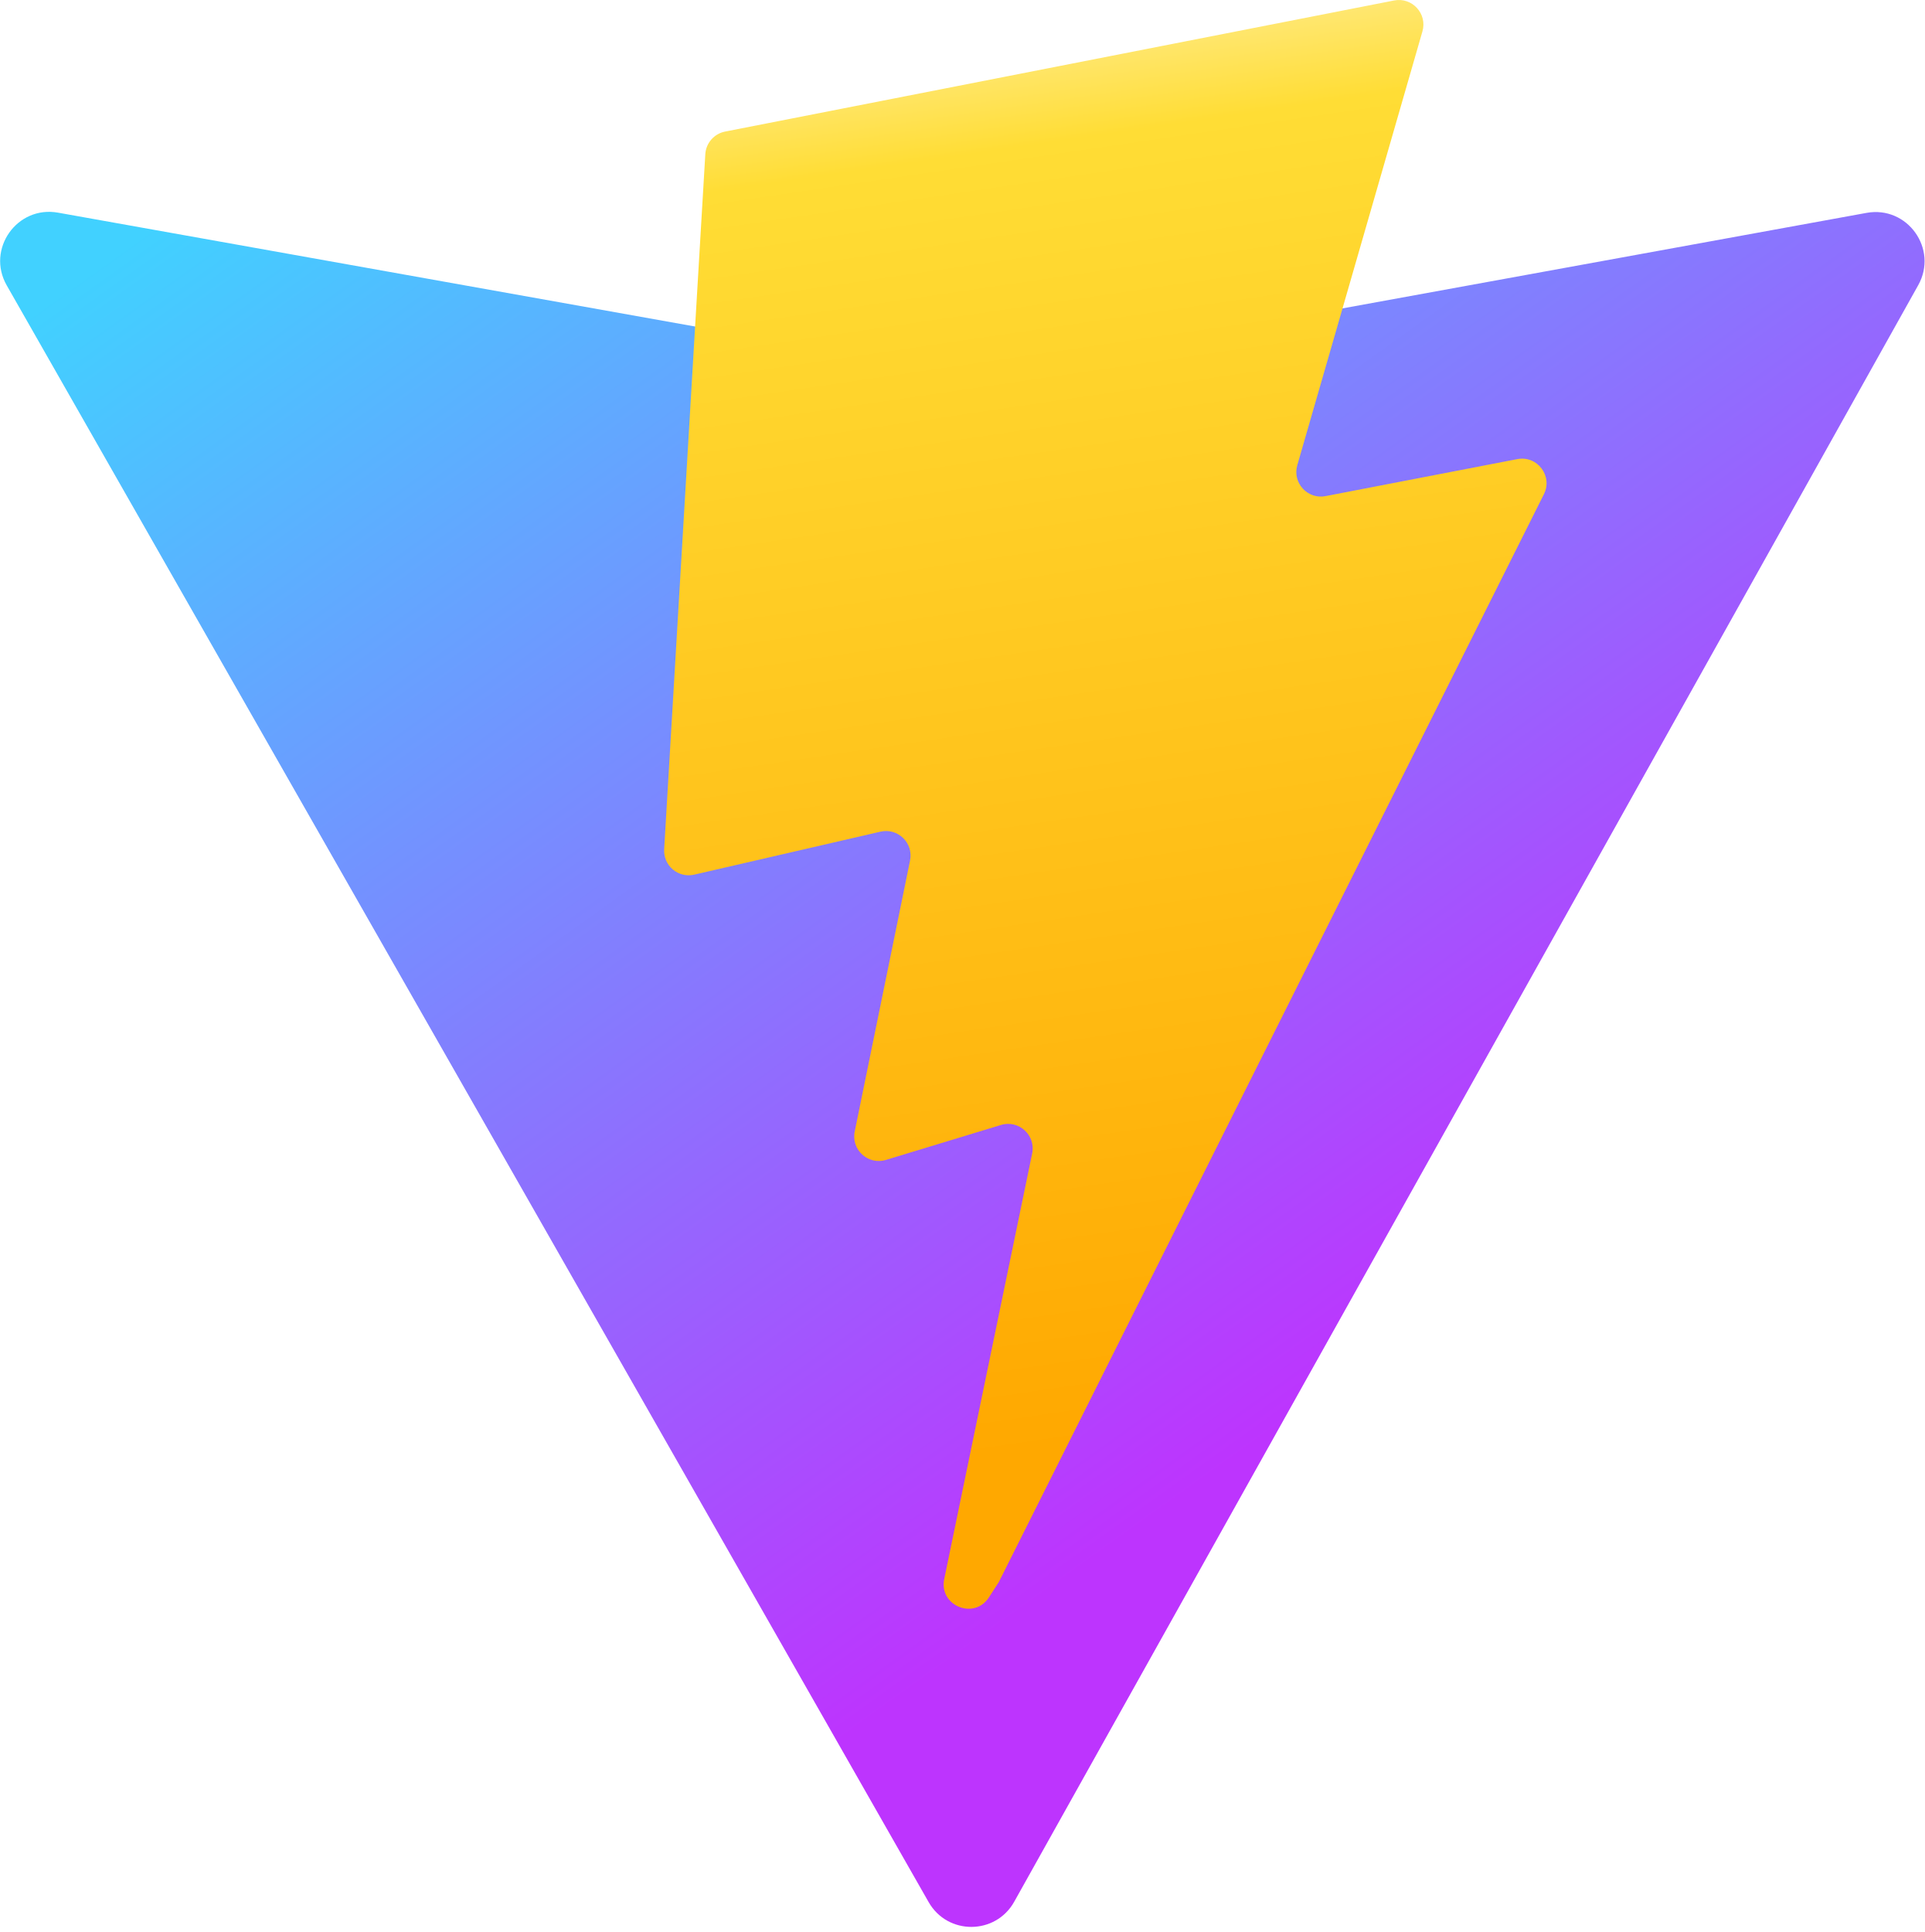
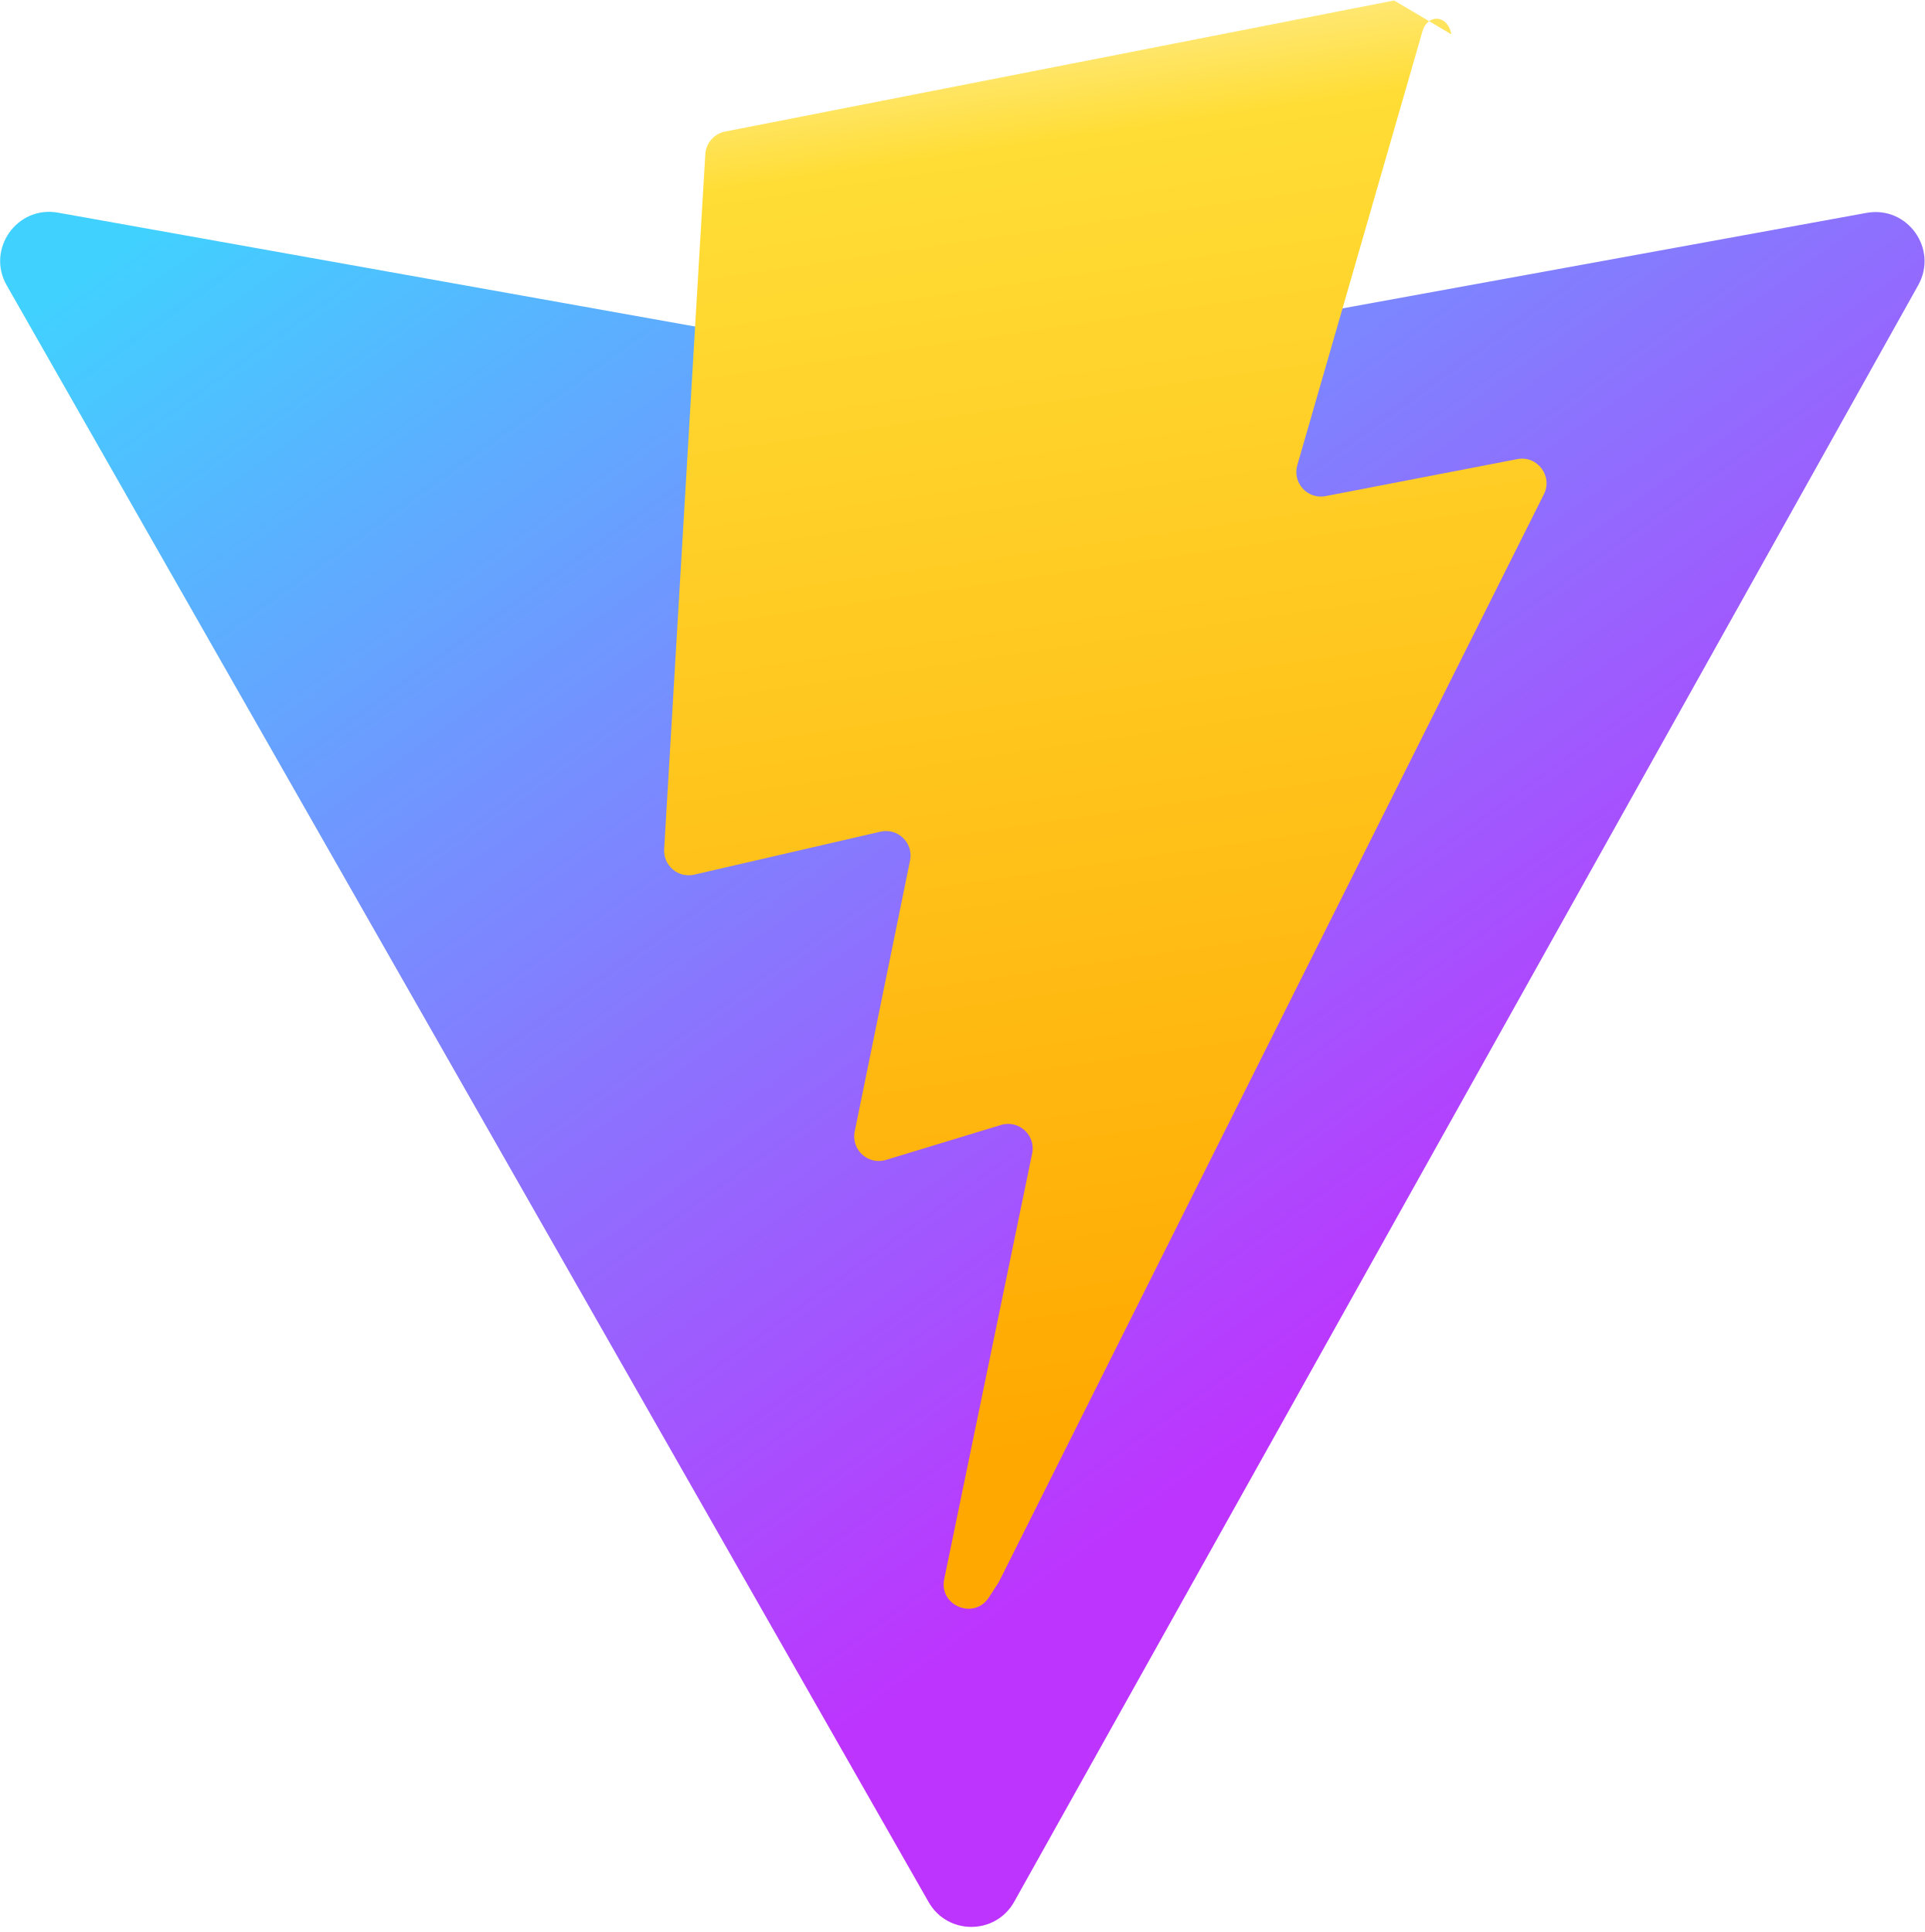
<svg xmlns="http://www.w3.org/2000/svg" aria-hidden="true" role="img" class="iconify iconify--logos" width="31.88" height="32" preserveAspectRatio="xMidYMid meet" viewBox="0 0 256 257">
  <defs>
    <linearGradient id="IconifyId1813088fe1fbc01fb466" x1="-.828%" x2="57.636%" y1="7.652%" y2="78.411%">
      <stop offset="0%" stop-color="#41D1FF" />
      <stop offset="100%" stop-color="#BD34FE" />
    </linearGradient>
    <linearGradient id="IconifyId1813088fe1fbc01fb467" x1="43.376%" x2="50.316%" y1="2.242%" y2="89.03%">
      <stop offset="0%" stop-color="#FFEA83" />
      <stop offset="8.333%" stop-color="#FFDD35" />
      <stop offset="100%" stop-color="#FFA800" />
    </linearGradient>
  </defs>
  <path fill="url(#IconifyId1813088fe1fbc01fb466)" d="M255.153 37.938L134.897 252.976c-2.483 4.44-8.862 4.466-11.382.048L.875 37.958c-2.746-4.814 1.371-10.646 6.827-9.67l120.385 21.517a6.537 6.537 0 0 0 2.322-.004l117.867-21.483c5.438-.991 9.574 4.796 6.877 9.62Z" />
-   <path fill="url(#IconifyId1813088fe1fbc01fb467)" d="M185.432.063L96.44 17.501a3.268 3.268 0 0 0-2.634 3.014l-5.474 92.456a3.268 3.268 0 0 0 3.997 3.378l24.777-5.718c2.318-.535 4.413 1.507 3.936 3.838l-7.361 36.047c-.495 2.426 1.782 4.5 4.151 3.78l15.304-4.649c2.372-.72 4.652 1.36 4.15 3.788l-11.698 56.621c-.732 3.542 3.979 5.473 5.943 2.437l1.313-2.028l72.516-144.72c1.215-2.423-.88-5.186-3.54-4.672l-25.505 4.922c-2.396.462-4.435-1.77-3.759-4.114l16.646-57.705c.677-2.35-1.37-4.583-3.769-4.113Z" />
+   <path fill="url(#IconifyId1813088fe1fbc01fb467)" d="M185.432.063L96.44 17.501a3.268 3.268 0 0 0-2.634 3.014l-5.474 92.456a3.268 3.268 0 0 0 3.997 3.378l24.777-5.718c2.318-.535 4.413 1.507 3.936 3.838l-7.361 36.047c-.495 2.426 1.782 4.5 4.151 3.78l15.304-4.649c2.372-.72 4.652 1.36 4.15 3.788l-11.698 56.621c-.732 3.542 3.979 5.473 5.943 2.437l1.313-2.028l72.516-144.72c1.215-2.423-.88-5.186-3.54-4.672l-25.505 4.922c-2.396.462-4.435-1.77-3.759-4.114l16.646-57.705c.677-2.35 3.37-2.265 3.843.387Z" />
</svg>
